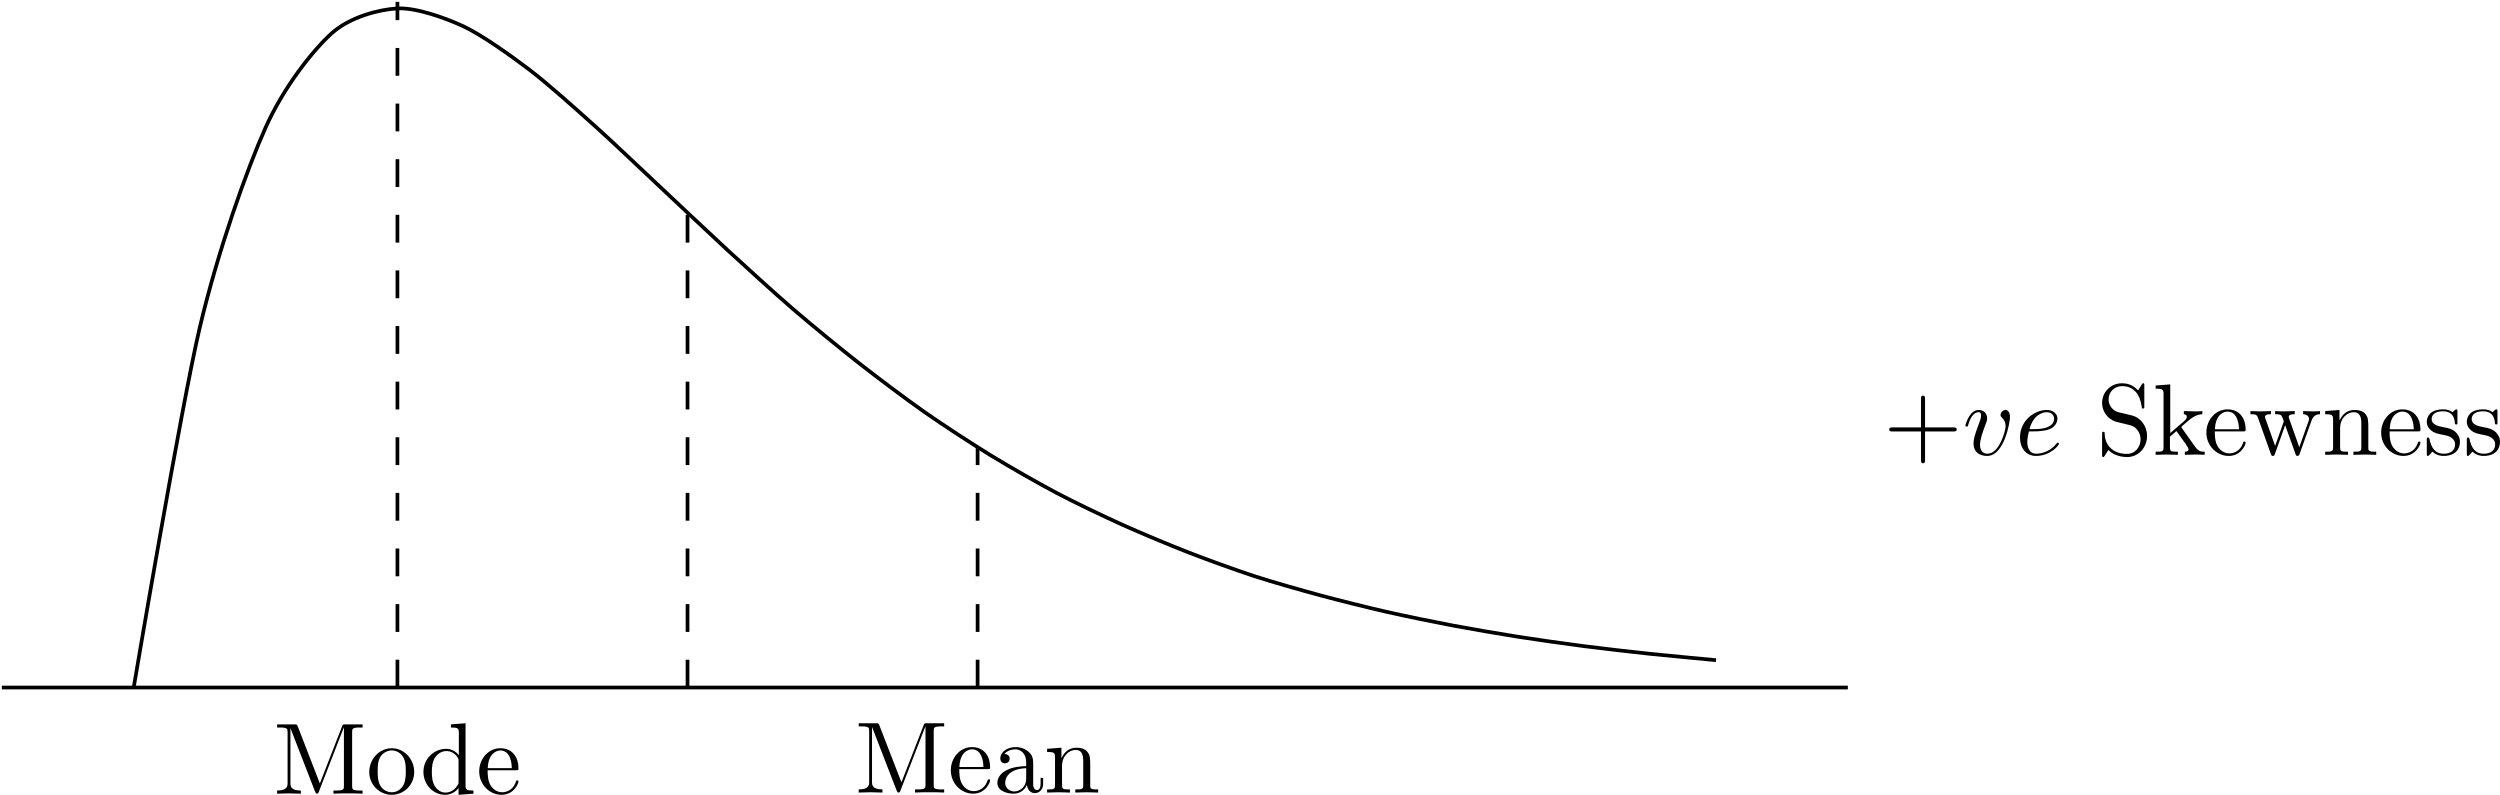
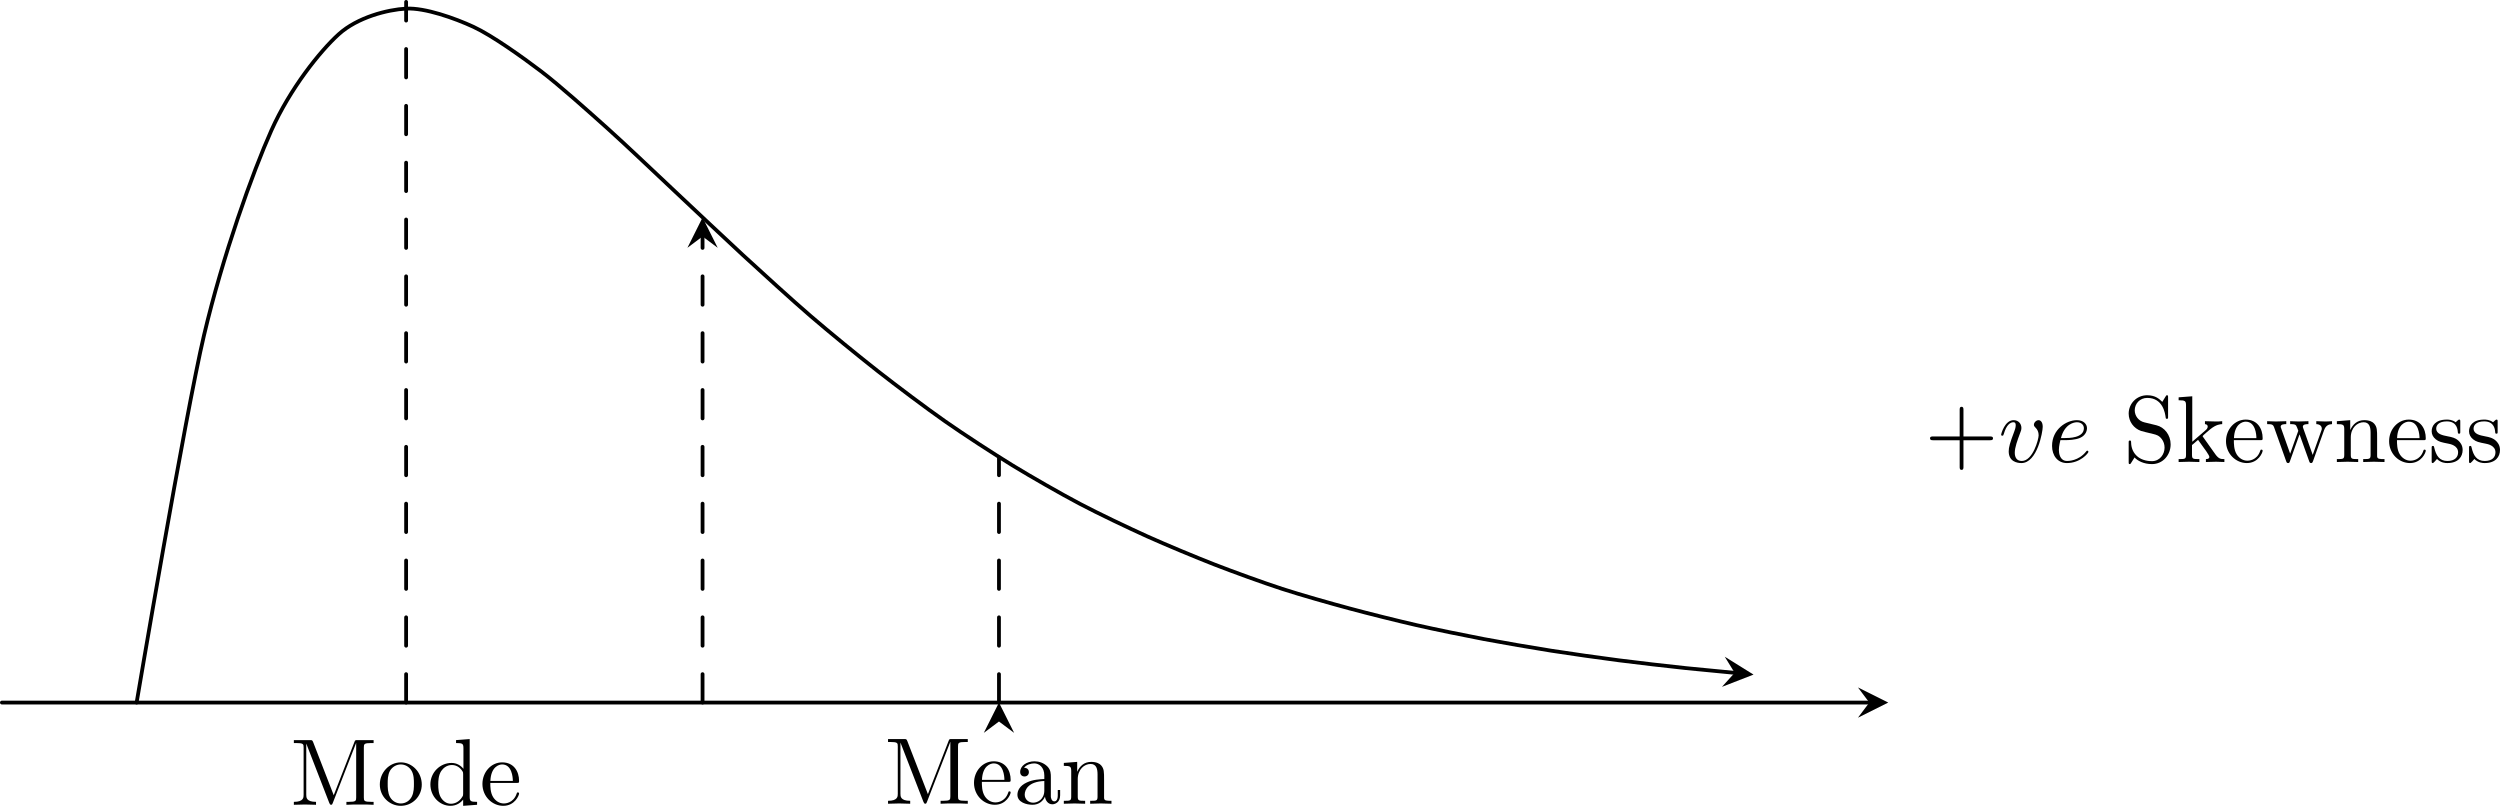
- <svg xmlns="http://www.w3.org/2000/svg" xmlns:xlink="http://www.w3.org/1999/xlink" version="1.1" width="376.214pt" height="119.607pt" viewBox="-0 16.734 376.214 119.607">
+ <svg xmlns="http://www.w3.org/2000/svg" xmlns:xlink="http://www.w3.org/1999/xlink" version="1.1" width="368.165pt" height="118.672pt" viewBox="-0 16.734 368.165 118.672">
  <defs>
-     <path id="g7-101" d="M2.04-2.52C2.356-2.52 3.164-2.542 3.709-2.771C4.473-3.098 4.527-3.742 4.527-3.895C4.527-4.375 4.113-4.822 3.36-4.822C2.149-4.822 .502-3.764 .502-1.855C.502-.742 1.145 .12 2.215 .12C3.775 .12 4.691-1.036 4.691-1.167C4.691-1.233 4.625-1.309 4.56-1.309C4.505-1.309 4.484-1.287 4.418-1.2C3.556-.12 2.367-.12 2.236-.12C1.385-.12 1.287-1.036 1.287-1.385C1.287-1.516 1.298-1.855 1.462-2.52H2.04ZM1.527-2.76C1.953-4.418 3.076-4.582 3.36-4.582C3.873-4.582 4.167-4.265 4.167-3.895C4.167-2.76 2.422-2.76 1.975-2.76H1.527Z" />
-     <path id="g7-118" d="M5.105-4.058C5.105-4.647 4.822-4.822 4.625-4.822C4.353-4.822 4.091-4.538 4.091-4.298C4.091-4.156 4.145-4.091 4.265-3.971C4.495-3.753 4.636-3.469 4.636-3.076C4.636-2.618 3.971-.12 2.695-.12C2.138-.12 1.887-.502 1.887-1.069C1.887-1.68 2.182-2.476 2.52-3.382C2.596-3.567 2.651-3.72 2.651-3.927C2.651-4.418 2.302-4.822 1.756-4.822C.731-4.822 .316-3.24 .316-3.142C.316-3.033 .425-3.033 .447-3.033C.556-3.033 .567-3.055 .622-3.229C.938-4.331 1.407-4.582 1.724-4.582C1.811-4.582 1.996-4.582 1.996-4.233C1.996-3.96 1.887-3.665 1.811-3.469C1.331-2.204 1.189-1.702 1.189-1.233C1.189-.055 2.149 .12 2.651 .12C4.484 .12 5.105-3.491 5.105-4.058Z" />
-     <path id="g13-43" d="M4.462-2.509H7.505C7.658-2.509 7.865-2.509 7.865-2.727S7.658-2.945 7.505-2.945H4.462V-6C4.462-6.153 4.462-6.36 4.244-6.36S4.025-6.153 4.025-6V-2.945H.971C.818-2.945 .611-2.945 .611-2.727S.818-2.509 .971-2.509H4.025V.545C4.025 .698 4.025 .905 4.244 .905S4.462 .698 4.462 .545V-2.509Z" />
-     <path id="g13-77" d="M2.629-7.211C2.531-7.451 2.498-7.451 2.247-7.451H.404V-7.113H.665C1.505-7.113 1.527-6.993 1.527-6.6V-1.145C1.527-.851 1.527-.338 .404-.338V0C.785-.011 1.32-.033 1.68-.033S2.575-.011 2.956 0V-.338C1.833-.338 1.833-.851 1.833-1.145V-7.025H1.844L4.473-.24C4.527-.098 4.582 0 4.691 0C4.811 0 4.844-.087 4.887-.207L7.571-7.113H7.582V-.851C7.582-.458 7.56-.338 6.72-.338H6.458V0C6.862-.033 7.604-.033 8.029-.033S9.185-.033 9.589 0V-.338H9.327C8.487-.338 8.465-.458 8.465-.851V-6.6C8.465-6.993 8.487-7.113 9.327-7.113H9.589V-7.451H7.745C7.462-7.451 7.462-7.44 7.385-7.244L4.996-1.102L2.629-7.211Z" />
-     <path id="g13-83" d="M3.807-4.233L2.411-4.571C1.735-4.735 1.309-5.324 1.309-5.956C1.309-6.72 1.898-7.385 2.749-7.385C4.571-7.385 4.811-5.596 4.876-5.105C4.887-5.04 4.887-4.975 5.007-4.975C5.149-4.975 5.149-5.029 5.149-5.236V-7.429C5.149-7.615 5.149-7.691 5.029-7.691C4.953-7.691 4.942-7.68 4.865-7.549L4.484-6.927C4.156-7.244 3.709-7.691 2.738-7.691C1.527-7.691 .611-6.731 .611-5.575C.611-4.669 1.189-3.873 2.04-3.578C2.16-3.535 2.716-3.404 3.48-3.218C3.775-3.142 4.102-3.065 4.407-2.662C4.636-2.378 4.745-2.018 4.745-1.658C4.745-.884 4.2-.098 3.284-.098C2.967-.098 2.138-.153 1.56-.687C.927-1.276 .895-1.975 .884-2.367C.873-2.476 .785-2.476 .753-2.476C.611-2.476 .611-2.4 .611-2.204V-.022C.611 .164 .611 .24 .731 .24C.807 .24 .818 .218 .895 .098C.895 .087 .927 .055 1.287-.524C1.625-.153 2.324 .24 3.295 .24C4.571 .24 5.444-.829 5.444-2.029C5.444-3.12 4.724-4.015 3.807-4.233Z" />
-     <path id="g13-97" d="M3.633-.829C3.676-.393 3.971 .065 4.484 .065C4.713 .065 5.378-.087 5.378-.971V-1.582H5.105V-.971C5.105-.338 4.833-.273 4.713-.273C4.353-.273 4.309-.764 4.309-.818V-3C4.309-3.458 4.309-3.884 3.916-4.287C3.491-4.713 2.945-4.887 2.422-4.887C1.527-4.887 .775-4.375 .775-3.655C.775-3.327 .993-3.142 1.276-3.142C1.582-3.142 1.778-3.36 1.778-3.644C1.778-3.775 1.724-4.135 1.222-4.145C1.516-4.527 2.051-4.647 2.4-4.647C2.935-4.647 3.556-4.222 3.556-3.251V-2.847C3-2.815 2.236-2.782 1.549-2.455C.731-2.084 .458-1.516 .458-1.036C.458-.153 1.516 .12 2.204 .12C2.924 .12 3.425-.316 3.633-.829ZM3.556-2.618V-1.527C3.556-.491 2.771-.12 2.28-.12C1.745-.12 1.298-.502 1.298-1.047C1.298-1.647 1.756-2.553 3.556-2.618Z" />
-     <path id="g13-100" d="M4.145-.6V.12L5.749 0V-.338C4.985-.338 4.898-.415 4.898-.949V-7.571L3.327-7.451V-7.113C4.091-7.113 4.178-7.036 4.178-6.502V-4.145C3.862-4.538 3.393-4.822 2.804-4.822C1.516-4.822 .371-3.753 .371-2.345C.371-.96 1.44 .12 2.684 .12C3.382 .12 3.873-.251 4.145-.6ZM4.145-3.524V-1.287C4.145-1.091 4.145-1.069 4.025-.884C3.698-.36 3.207-.12 2.738-.12C2.247-.12 1.855-.404 1.593-.818C1.309-1.265 1.276-1.887 1.276-2.335C1.276-2.738 1.298-3.393 1.615-3.884C1.844-4.222 2.258-4.582 2.847-4.582C3.229-4.582 3.687-4.418 4.025-3.927C4.145-3.742 4.145-3.72 4.145-3.524Z" />
-     <path id="g13-101" d="M1.222-2.749C1.287-4.375 2.204-4.647 2.575-4.647C3.698-4.647 3.807-3.175 3.807-2.749H1.222ZM1.211-2.52H4.255C4.495-2.52 4.527-2.52 4.527-2.749C4.527-3.829 3.938-4.887 2.575-4.887C1.309-4.887 .305-3.764 .305-2.4C.305-.938 1.451 .12 2.705 .12C4.036 .12 4.527-1.091 4.527-1.298C4.527-1.407 4.44-1.429 4.385-1.429C4.287-1.429 4.265-1.364 4.244-1.276C3.862-.153 2.88-.153 2.771-.153C2.225-.153 1.789-.48 1.538-.884C1.211-1.407 1.211-2.127 1.211-2.52Z" />
-     <path id="g13-107" d="M1.156-.829C1.156-.338 1.036-.338 .305-.338V0C.665-.011 1.178-.033 1.495-.033C1.822-.033 2.258-.022 2.695 0V-.338C1.964-.338 1.844-.338 1.844-.829V-1.953L2.542-2.553C3.382-1.396 3.84-.785 3.84-.589C3.84-.382 3.655-.338 3.447-.338V0C3.753-.011 4.396-.033 4.625-.033C4.942-.033 5.258-.022 5.575 0V-.338C5.171-.338 4.931-.338 4.516-.916L3.131-2.869C3.12-2.891 3.065-2.956 3.065-2.989C3.065-3.033 3.84-3.687 3.949-3.775C4.636-4.331 5.095-4.353 5.324-4.364V-4.702C5.007-4.669 4.865-4.669 4.56-4.669C4.167-4.669 3.491-4.691 3.338-4.702V-4.364C3.545-4.353 3.655-4.233 3.655-4.091C3.655-3.873 3.502-3.742 3.415-3.665L1.876-2.335V-7.571L.305-7.451V-7.113C1.069-7.113 1.156-7.036 1.156-6.502V-.829Z" />
-     <path id="g13-110" d="M1.2-3.753V-.829C1.2-.338 1.08-.338 .349-.338V0C.731-.011 1.287-.033 1.582-.033C1.865-.033 2.433-.011 2.804 0V-.338C2.073-.338 1.953-.338 1.953-.829V-2.836C1.953-3.971 2.727-4.582 3.425-4.582C4.113-4.582 4.233-3.993 4.233-3.371V-.829C4.233-.338 4.113-.338 3.382-.338V0C3.764-.011 4.32-.033 4.615-.033C4.898-.033 5.465-.011 5.836 0V-.338C5.269-.338 4.996-.338 4.985-.665V-2.749C4.985-3.687 4.985-4.025 4.647-4.418C4.495-4.604 4.135-4.822 3.502-4.822C2.705-4.822 2.193-4.353 1.887-3.676V-4.822L.349-4.702V-4.364C1.113-4.364 1.2-4.287 1.2-3.753Z" />
-     <path id="g13-111" d="M5.138-2.335C5.138-3.731 4.047-4.887 2.727-4.887C1.364-4.887 .305-3.698 .305-2.335C.305-.927 1.44 .12 2.716 .12C4.036 .12 5.138-.949 5.138-2.335ZM2.727-.153C2.258-.153 1.778-.382 1.484-.884C1.211-1.364 1.211-2.029 1.211-2.422C1.211-2.847 1.211-3.436 1.473-3.916C1.767-4.418 2.28-4.647 2.716-4.647C3.196-4.647 3.665-4.407 3.949-3.938S4.233-2.836 4.233-2.422C4.233-2.029 4.233-1.44 3.993-.96C3.753-.469 3.273-.153 2.727-.153Z" />
-     <path id="g13-115" d="M2.269-2.116C2.509-2.073 3.404-1.898 3.404-1.113C3.404-.556 3.022-.12 2.171-.12C1.255-.12 .862-.742 .655-1.669C.622-1.811 .611-1.855 .502-1.855C.36-1.855 .36-1.778 .36-1.582V-.142C.36 .044 .36 .12 .48 .12C.535 .12 .545 .109 .753-.098C.775-.12 .775-.142 .971-.349C1.451 .109 1.942 .12 2.171 .12C3.425 .12 3.927-.611 3.927-1.396C3.927-1.975 3.6-2.302 3.469-2.433C3.109-2.782 2.684-2.869 2.225-2.956C1.615-3.076 .884-3.218 .884-3.851C.884-4.233 1.167-4.68 2.105-4.68C3.305-4.68 3.36-3.698 3.382-3.36C3.393-3.262 3.491-3.262 3.513-3.262C3.655-3.262 3.655-3.316 3.655-3.524V-4.625C3.655-4.811 3.655-4.887 3.535-4.887C3.48-4.887 3.458-4.887 3.316-4.756C3.284-4.713 3.175-4.615 3.131-4.582C2.716-4.887 2.269-4.887 2.105-4.887C.775-4.887 .36-4.156 .36-3.545C.36-3.164 .535-2.858 .829-2.618C1.178-2.335 1.484-2.269 2.269-2.116Z" />
-     <path id="g13-119" d="M6.753-3.665C6.949-4.211 7.287-4.353 7.669-4.364V-4.702C7.429-4.68 7.113-4.669 6.873-4.669C6.556-4.669 6.065-4.691 5.858-4.702V-4.364C6.251-4.353 6.491-4.156 6.491-3.84C6.491-3.775 6.491-3.753 6.436-3.611L5.444-.818L4.364-3.862C4.32-3.993 4.309-4.015 4.309-4.069C4.309-4.364 4.735-4.364 4.953-4.364V-4.702C4.636-4.691 4.08-4.669 3.818-4.669C3.491-4.669 3.175-4.68 2.847-4.702V-4.364C3.251-4.364 3.425-4.342 3.535-4.2C3.589-4.135 3.709-3.807 3.785-3.6L2.847-.96L1.811-3.873C1.756-4.004 1.756-4.025 1.756-4.069C1.756-4.364 2.182-4.364 2.4-4.364V-4.702C2.073-4.691 1.462-4.669 1.211-4.669C1.167-4.669 .589-4.68 .196-4.702V-4.364C.742-4.364 .873-4.331 1.004-3.982L2.378-.12C2.433 .033 2.465 .12 2.607 .12S2.771 .055 2.825-.098L3.927-3.185L5.04-.087C5.084 .033 5.116 .12 5.258 .12S5.433 .022 5.476-.087L6.753-3.665Z" />
+     <path id="g9-101" d="M1.863-2.301C2.152-2.301 2.889-2.321 3.387-2.531C4.085-2.829 4.134-3.417 4.134-3.557C4.134-3.995 3.756-4.403 3.068-4.403C1.963-4.403 .458-3.437 .458-1.694C.458-.677 1.046 .11 2.022 .11C3.447 .11 4.284-.946 4.284-1.066C4.284-1.126 4.224-1.196 4.164-1.196C4.115-1.196 4.095-1.176 4.035-1.096C3.248-.11 2.162-.11 2.042-.11C1.265-.11 1.176-.946 1.176-1.265C1.176-1.385 1.186-1.694 1.335-2.301H1.863ZM1.395-2.521C1.783-4.035 2.809-4.184 3.068-4.184C3.537-4.184 3.806-3.895 3.806-3.557C3.806-2.521 2.212-2.521 1.803-2.521H1.395Z" />
+     <path id="g9-118" d="M4.663-3.706C4.663-4.244 4.403-4.403 4.224-4.403C3.975-4.403 3.736-4.144 3.736-3.925C3.736-3.796 3.786-3.736 3.895-3.626C4.105-3.427 4.234-3.168 4.234-2.809C4.234-2.391 3.626-.11 2.461-.11C1.953-.11 1.724-.458 1.724-.976C1.724-1.534 1.993-2.262 2.301-3.088C2.371-3.258 2.421-3.397 2.421-3.587C2.421-4.035 2.102-4.403 1.604-4.403C.667-4.403 .289-2.959 .289-2.869C.289-2.77 .389-2.77 .408-2.77C.508-2.77 .518-2.79 .568-2.949C.857-3.955 1.285-4.184 1.574-4.184C1.654-4.184 1.823-4.184 1.823-3.866C1.823-3.616 1.724-3.347 1.654-3.168C1.215-2.012 1.086-1.554 1.086-1.126C1.086-.05 1.963 .11 2.421 .11C4.095 .11 4.663-3.188 4.663-3.706Z" />
+     <use id="g11-43" xlink:href="#g6-43" transform="scale(.913242)" />
+     <use id="g11-77" xlink:href="#g6-77" transform="scale(.913242)" />
+     <use id="g11-83" xlink:href="#g6-83" transform="scale(.913242)" />
+     <use id="g11-97" xlink:href="#g6-97" transform="scale(.913242)" />
+     <use id="g11-100" xlink:href="#g6-100" transform="scale(.913242)" />
+     <use id="g11-101" xlink:href="#g6-101" transform="scale(.913242)" />
+     <use id="g11-107" xlink:href="#g6-107" transform="scale(.913242)" />
+     <use id="g11-110" xlink:href="#g6-110" transform="scale(.913242)" />
+     <use id="g11-111" xlink:href="#g6-111" transform="scale(.913242)" />
+     <use id="g11-115" xlink:href="#g6-115" transform="scale(.913242)" />
+     <use id="g11-119" xlink:href="#g6-119" transform="scale(.913242)" />
+     <path id="g6-43" d="M4.462-2.509H7.505C7.658-2.509 7.865-2.509 7.865-2.727S7.658-2.945 7.505-2.945H4.462V-6C4.462-6.153 4.462-6.36 4.244-6.36S4.025-6.153 4.025-6V-2.945H.971C.818-2.945 .611-2.945 .611-2.727S.818-2.509 .971-2.509H4.025V.545C4.025 .698 4.025 .905 4.244 .905S4.462 .698 4.462 .545V-2.509Z" />
+     <path id="g6-77" d="M2.629-7.211C2.531-7.451 2.498-7.451 2.247-7.451H.404V-7.113H.665C1.505-7.113 1.527-6.993 1.527-6.6V-1.145C1.527-.851 1.527-.338 .404-.338V0C.785-.011 1.32-.033 1.68-.033S2.575-.011 2.956 0V-.338C1.833-.338 1.833-.851 1.833-1.145V-7.025H1.844L4.473-.24C4.527-.098 4.582 0 4.691 0C4.811 0 4.844-.087 4.887-.207L7.571-7.113H7.582V-.851C7.582-.458 7.56-.338 6.72-.338H6.458V0C6.862-.033 7.604-.033 8.029-.033S9.185-.033 9.589 0V-.338H9.327C8.487-.338 8.465-.458 8.465-.851V-6.6C8.465-6.993 8.487-7.113 9.327-7.113H9.589V-7.451H7.745C7.462-7.451 7.462-7.44 7.385-7.244L4.996-1.102L2.629-7.211Z" />
+     <path id="g6-83" d="M3.807-4.233L2.411-4.571C1.735-4.735 1.309-5.324 1.309-5.956C1.309-6.72 1.898-7.385 2.749-7.385C4.571-7.385 4.811-5.596 4.876-5.105C4.887-5.04 4.887-4.975 5.007-4.975C5.149-4.975 5.149-5.029 5.149-5.236V-7.429C5.149-7.615 5.149-7.691 5.029-7.691C4.953-7.691 4.942-7.68 4.865-7.549L4.484-6.927C4.156-7.244 3.709-7.691 2.738-7.691C1.527-7.691 .611-6.731 .611-5.575C.611-4.669 1.189-3.873 2.04-3.578C2.16-3.535 2.716-3.404 3.48-3.218C3.775-3.142 4.102-3.065 4.407-2.662C4.636-2.378 4.745-2.018 4.745-1.658C4.745-.884 4.2-.098 3.284-.098C2.967-.098 2.138-.153 1.56-.687C.927-1.276 .895-1.975 .884-2.367C.873-2.476 .785-2.476 .753-2.476C.611-2.476 .611-2.4 .611-2.204V-.022C.611 .164 .611 .24 .731 .24C.807 .24 .818 .218 .895 .098C.895 .087 .927 .055 1.287-.524C1.625-.153 2.324 .24 3.295 .24C4.571 .24 5.444-.829 5.444-2.029C5.444-3.12 4.724-4.015 3.807-4.233Z" />
+     <path id="g6-97" d="M3.633-.829C3.676-.393 3.971 .065 4.484 .065C4.713 .065 5.378-.087 5.378-.971V-1.582H5.105V-.971C5.105-.338 4.833-.273 4.713-.273C4.353-.273 4.309-.764 4.309-.818V-3C4.309-3.458 4.309-3.884 3.916-4.287C3.491-4.713 2.945-4.887 2.422-4.887C1.527-4.887 .775-4.375 .775-3.655C.775-3.327 .993-3.142 1.276-3.142C1.582-3.142 1.778-3.36 1.778-3.644C1.778-3.775 1.724-4.135 1.222-4.145C1.516-4.527 2.051-4.647 2.4-4.647C2.935-4.647 3.556-4.222 3.556-3.251V-2.847C3-2.815 2.236-2.782 1.549-2.455C.731-2.084 .458-1.516 .458-1.036C.458-.153 1.516 .12 2.204 .12C2.924 .12 3.425-.316 3.633-.829ZM3.556-2.618V-1.527C3.556-.491 2.771-.12 2.28-.12C1.745-.12 1.298-.502 1.298-1.047C1.298-1.647 1.756-2.553 3.556-2.618Z" />
+     <path id="g6-100" d="M4.145-.6V.12L5.749 0V-.338C4.985-.338 4.898-.415 4.898-.949V-7.571L3.327-7.451V-7.113C4.091-7.113 4.178-7.036 4.178-6.502V-4.145C3.862-4.538 3.393-4.822 2.804-4.822C1.516-4.822 .371-3.753 .371-2.345C.371-.96 1.44 .12 2.684 .12C3.382 .12 3.873-.251 4.145-.6ZM4.145-3.524V-1.287C4.145-1.091 4.145-1.069 4.025-.884C3.698-.36 3.207-.12 2.738-.12C2.247-.12 1.855-.404 1.593-.818C1.309-1.265 1.276-1.887 1.276-2.335C1.276-2.738 1.298-3.393 1.615-3.884C1.844-4.222 2.258-4.582 2.847-4.582C3.229-4.582 3.687-4.418 4.025-3.927C4.145-3.742 4.145-3.72 4.145-3.524Z" />
+     <path id="g6-101" d="M1.222-2.749C1.287-4.375 2.204-4.647 2.575-4.647C3.698-4.647 3.807-3.175 3.807-2.749H1.222ZM1.211-2.52H4.255C4.495-2.52 4.527-2.52 4.527-2.749C4.527-3.829 3.938-4.887 2.575-4.887C1.309-4.887 .305-3.764 .305-2.4C.305-.938 1.451 .12 2.705 .12C4.036 .12 4.527-1.091 4.527-1.298C4.527-1.407 4.44-1.429 4.385-1.429C4.287-1.429 4.265-1.364 4.244-1.276C3.862-.153 2.88-.153 2.771-.153C2.225-.153 1.789-.48 1.538-.884C1.211-1.407 1.211-2.127 1.211-2.52Z" />
+     <path id="g6-107" d="M1.156-.829C1.156-.338 1.036-.338 .305-.338V0C.665-.011 1.178-.033 1.495-.033C1.822-.033 2.258-.022 2.695 0V-.338C1.964-.338 1.844-.338 1.844-.829V-1.953L2.542-2.553C3.382-1.396 3.84-.785 3.84-.589C3.84-.382 3.655-.338 3.447-.338V0C3.753-.011 4.396-.033 4.625-.033C4.942-.033 5.258-.022 5.575 0V-.338C5.171-.338 4.931-.338 4.516-.916L3.131-2.869C3.12-2.891 3.065-2.956 3.065-2.989C3.065-3.033 3.84-3.687 3.949-3.775C4.636-4.331 5.095-4.353 5.324-4.364V-4.702C5.007-4.669 4.865-4.669 4.56-4.669C4.167-4.669 3.491-4.691 3.338-4.702V-4.364C3.545-4.353 3.655-4.233 3.655-4.091C3.655-3.873 3.502-3.742 3.415-3.665L1.876-2.335V-7.571L.305-7.451V-7.113C1.069-7.113 1.156-7.036 1.156-6.502V-.829Z" />
+     <path id="g6-110" d="M1.2-3.753V-.829C1.2-.338 1.08-.338 .349-.338V0C.731-.011 1.287-.033 1.582-.033C1.865-.033 2.433-.011 2.804 0V-.338C2.073-.338 1.953-.338 1.953-.829V-2.836C1.953-3.971 2.727-4.582 3.425-4.582C4.113-4.582 4.233-3.993 4.233-3.371V-.829C4.233-.338 4.113-.338 3.382-.338V0C3.764-.011 4.32-.033 4.615-.033C4.898-.033 5.465-.011 5.836 0V-.338C5.269-.338 4.996-.338 4.985-.665V-2.749C4.985-3.687 4.985-4.025 4.647-4.418C4.495-4.604 4.135-4.822 3.502-4.822C2.705-4.822 2.193-4.353 1.887-3.676V-4.822L.349-4.702V-4.364C1.113-4.364 1.2-4.287 1.2-3.753Z" />
+     <path id="g6-111" d="M5.138-2.335C5.138-3.731 4.047-4.887 2.727-4.887C1.364-4.887 .305-3.698 .305-2.335C.305-.927 1.44 .12 2.716 .12C4.036 .12 5.138-.949 5.138-2.335ZM2.727-.153C2.258-.153 1.778-.382 1.484-.884C1.211-1.364 1.211-2.029 1.211-2.422C1.211-2.847 1.211-3.436 1.473-3.916C1.767-4.418 2.28-4.647 2.716-4.647C3.196-4.647 3.665-4.407 3.949-3.938S4.233-2.836 4.233-2.422C4.233-2.029 4.233-1.44 3.993-.96C3.753-.469 3.273-.153 2.727-.153Z" />
+     <path id="g6-115" d="M2.269-2.116C2.509-2.073 3.404-1.898 3.404-1.113C3.404-.556 3.022-.12 2.171-.12C1.255-.12 .862-.742 .655-1.669C.622-1.811 .611-1.855 .502-1.855C.36-1.855 .36-1.778 .36-1.582V-.142C.36 .044 .36 .12 .48 .12C.535 .12 .545 .109 .753-.098C.775-.12 .775-.142 .971-.349C1.451 .109 1.942 .12 2.171 .12C3.425 .12 3.927-.611 3.927-1.396C3.927-1.975 3.6-2.302 3.469-2.433C3.109-2.782 2.684-2.869 2.225-2.956C1.615-3.076 .884-3.218 .884-3.851C.884-4.233 1.167-4.68 2.105-4.68C3.305-4.68 3.36-3.698 3.382-3.36C3.393-3.262 3.491-3.262 3.513-3.262C3.655-3.262 3.655-3.316 3.655-3.524V-4.625C3.655-4.811 3.655-4.887 3.535-4.887C3.48-4.887 3.458-4.887 3.316-4.756C3.284-4.713 3.175-4.615 3.131-4.582C2.716-4.887 2.269-4.887 2.105-4.887C.775-4.887 .36-4.156 .36-3.545C.36-3.164 .535-2.858 .829-2.618C1.178-2.335 1.484-2.269 2.269-2.116Z" />
+     <path id="g6-119" d="M6.753-3.665C6.949-4.211 7.287-4.353 7.669-4.364V-4.702C7.429-4.68 7.113-4.669 6.873-4.669C6.556-4.669 6.065-4.691 5.858-4.702V-4.364C6.251-4.353 6.491-4.156 6.491-3.84C6.491-3.775 6.491-3.753 6.436-3.611L5.444-.818L4.364-3.862C4.32-3.993 4.309-4.015 4.309-4.069C4.309-4.364 4.735-4.364 4.953-4.364V-4.702C4.636-4.691 4.08-4.669 3.818-4.669C3.491-4.669 3.175-4.68 2.847-4.702V-4.364C3.251-4.364 3.425-4.342 3.535-4.2C3.589-4.135 3.709-3.807 3.785-3.6L2.847-.96L1.811-3.873C1.756-4.004 1.756-4.025 1.756-4.069C1.756-4.364 2.182-4.364 2.4-4.364V-4.702C2.073-4.691 1.462-4.669 1.211-4.669C1.167-4.669 .589-4.68 .196-4.702V-4.364C.742-4.364 .873-4.331 1.004-3.982L2.378-.12C2.433 .033 2.465 .12 2.607 .12S2.771 .055 2.825-.098L3.927-3.185L5.04-.087C5.084 .033 5.116 .12 5.258 .12S5.433 .022 5.476-.087L6.753-3.665Z" />
  </defs>
  <g id="page1" transform="matrix(1.4 0 0 1.4 0 0)">
-     <path d="M.199 85.855H198.625" stroke="#000" fill="none" stroke-width=".399" />
-     <path d="M14.371 85.855C14.371 85.855 19.492 55.562 21.461 47.211C23.426 38.863 26.578 30.062 28.547 25.668C30.512 21.273 33.668 17.328 35.633 15.551C37.598 13.773 40.754 12.965 42.719 12.859C44.688 12.75 47.84 13.867 49.805 14.777C51.773 15.691 54.926 17.945 56.895 19.438C58.859 20.93 62.012 23.762 63.98 25.527C65.945 27.289 69.098 30.309 71.066 32.148C73.031 33.988 76.188 36.98 78.152 38.789C80.121 40.594 83.273 43.477 85.238 45.168C87.207 46.863 90.359 49.445 92.328 50.984C94.293 52.523 97.445 54.895 99.414 56.27C101.379 57.648 104.531 59.695 106.5 60.902C108.465 62.105 111.621 63.91 113.586 64.945C115.555 65.984 118.707 67.484 120.671 68.371C122.641 69.258 125.793 70.57 127.757 71.336C129.726 72.102 132.879 73.246 134.847 73.887C136.812 74.527 139.964 75.418 141.934 75.949C143.899 76.48 147.054 77.266 149.019 77.715C150.988 78.164 154.141 78.805 156.106 79.18C158.075 79.551 161.226 80.094 163.191 80.402C165.161 80.711 168.312 81.156 170.281 81.41C172.246 81.664 175.399 82.027 177.368 82.234C179.333 82.441 184.453 82.914 184.453 82.914" stroke="#000" fill="none" stroke-width=".399" />
-     <path d="M42.719 85.855V12.152M105.082 85.855V60.059M73.902 85.855V34.832" stroke="#000" fill="none" stroke-width=".399" stroke-dasharray="2.989 2.989" />
-     <g transform="matrix(1 0 0 1 188.0895 -25.0134)">
-       <use x="14.372" y="85.855" xlink:href="#g13-43" />
-       <use x="22.857" y="85.855" xlink:href="#g7-118" />
-       <use x="28.537" y="85.855" xlink:href="#g7-101" />
-       <use x="37.253" y="85.855" xlink:href="#g13-83" />
-       <use x="43.313" y="85.855" xlink:href="#g13-107" />
-       <use x="48.768" y="85.855" xlink:href="#g13-101" />
-       <use x="53.616" y="85.855" xlink:href="#g13-119" />
-       <use x="61.495" y="85.855" xlink:href="#g13-110" />
-       <use x="67.556" y="85.855" xlink:href="#g13-101" />
-       <use x="72.404" y="85.855" xlink:href="#g13-115" />
-       <use x="76.707" y="85.855" xlink:href="#g13-115" />
+     <path d="M.199 85.855H196.632" stroke="#000" fill="none" stroke-width=".399" stroke-linecap="round" stroke-linejoin="round" />
+     <path d="M198.625 85.855L195.437 84.262L196.633 85.855L195.437 87.449" />
+     <path d="M14.371 85.855C14.371 85.855 19.492 55.562 21.461 47.211C23.426 38.863 26.578 30.062 28.547 25.668C30.512 21.273 33.668 17.328 35.633 15.551C37.598 13.773 40.754 12.965 42.719 12.859C44.688 12.75 47.84 13.867 49.805 14.777C51.773 15.691 54.926 17.945 56.895 19.438C58.859 20.93 62.012 23.762 63.98 25.527C65.945 27.289 69.098 30.309 71.066 32.148C73.031 33.988 76.188 36.98 78.152 38.789C80.121 40.594 83.273 43.477 85.238 45.168C87.207 46.863 90.359 49.445 92.328 50.984C94.293 52.523 97.445 54.895 99.414 56.27C101.379 57.648 104.531 59.695 106.5 60.902C108.465 62.105 111.621 63.91 113.586 64.945C115.555 65.984 118.707 67.484 120.671 68.371C122.641 69.258 125.793 70.57 127.757 71.336C129.726 72.102 132.879 73.246 134.847 73.887C136.812 74.527 139.964 75.418 141.934 75.949C143.899 76.48 147.054 77.266 149.019 77.715C150.988 78.164 154.141 78.805 156.106 79.18C158.075 79.551 161.226 80.094 163.191 80.402C165.161 80.711 168.312 81.156 170.281 81.41C172.246 81.664 175.399 82.027 177.368 82.234C178.554 82.359 180.903 82.582 182.566 82.738" stroke="#000" fill="none" stroke-width=".399" stroke-miterlimit="10" stroke-linecap="round" stroke-linejoin="round" />
+     <path d="M184.454 82.914L181.426 81.031L182.469 82.727L181.133 84.203" />
+     <path d="M42.719 85.855V12.152M105.082 85.855V60.059M73.902 85.855V36.824" stroke="#000" fill="none" stroke-width=".399" stroke-miterlimit="10" stroke-linecap="round" stroke-linejoin="round" stroke-dasharray="2.989 2.989" />
+     <path d="M73.902 34.832L72.309 38.02L73.902 36.824L75.496 38.02" />
+     <path d="M105.082 85.855L103.488 89.043L105.082 87.848L106.676 89.043" />
+     <g transform="matrix(1 0 0 1 188.0895 -25.3026)">
+       <use x="14.372" y="85.855" xlink:href="#g11-43" />
+       <use x="22.121" y="85.855" xlink:href="#g9-118" />
+       <use x="27.308" y="85.855" xlink:href="#g9-101" />
+       <use x="35.268" y="85.855" xlink:href="#g11-83" />
+       <use x="40.802" y="85.855" xlink:href="#g11-107" />
+       <use x="45.784" y="85.855" xlink:href="#g11-101" />
+       <use x="50.212" y="85.855" xlink:href="#g11-119" />
+       <use x="57.407" y="85.855" xlink:href="#g11-110" />
+       <use x="62.942" y="85.855" xlink:href="#g11-101" />
+       <use x="67.369" y="85.855" xlink:href="#g11-115" />
+       <use x="71.299" y="85.855" xlink:href="#g11-115" />
    </g>
-     <g transform="matrix(1 0 0 1 15.0133 11.4111)">
-       <use x="14.372" y="85.855" xlink:href="#g13-77" />
-       <use x="24.372" y="85.855" xlink:href="#g13-111" />
-       <use x="30.13" y="85.855" xlink:href="#g13-100" />
-       <use x="36.191" y="85.855" xlink:href="#g13-101" />
+     <g transform="matrix(1 0 0 1 16.1701 10.7539)">
+       <use x="14.372" y="85.855" xlink:href="#g11-77" />
+       <use x="23.505" y="85.855" xlink:href="#g11-111" />
+       <use x="28.763" y="85.855" xlink:href="#g11-100" />
+       <use x="34.298" y="85.855" xlink:href="#g11-101" />
    </g>
-     <g transform="matrix(1 0 0 1 77.5277 11.2899)">
-       <use x="14.372" y="85.855" xlink:href="#g13-77" />
-       <use x="24.372" y="85.855" xlink:href="#g13-101" />
-       <use x="29.221" y="85.855" xlink:href="#g13-97" />
-       <use x="34.676" y="85.855" xlink:href="#g13-110" />
+     <g transform="matrix(1 0 0 1 78.6713 10.6431)">
+       <use x="14.372" y="85.855" xlink:href="#g11-77" />
+       <use x="23.505" y="85.855" xlink:href="#g11-101" />
+       <use x="27.933" y="85.855" xlink:href="#g11-97" />
+       <use x="32.914" y="85.855" xlink:href="#g11-110" />
    </g>
  </g>
</svg>
